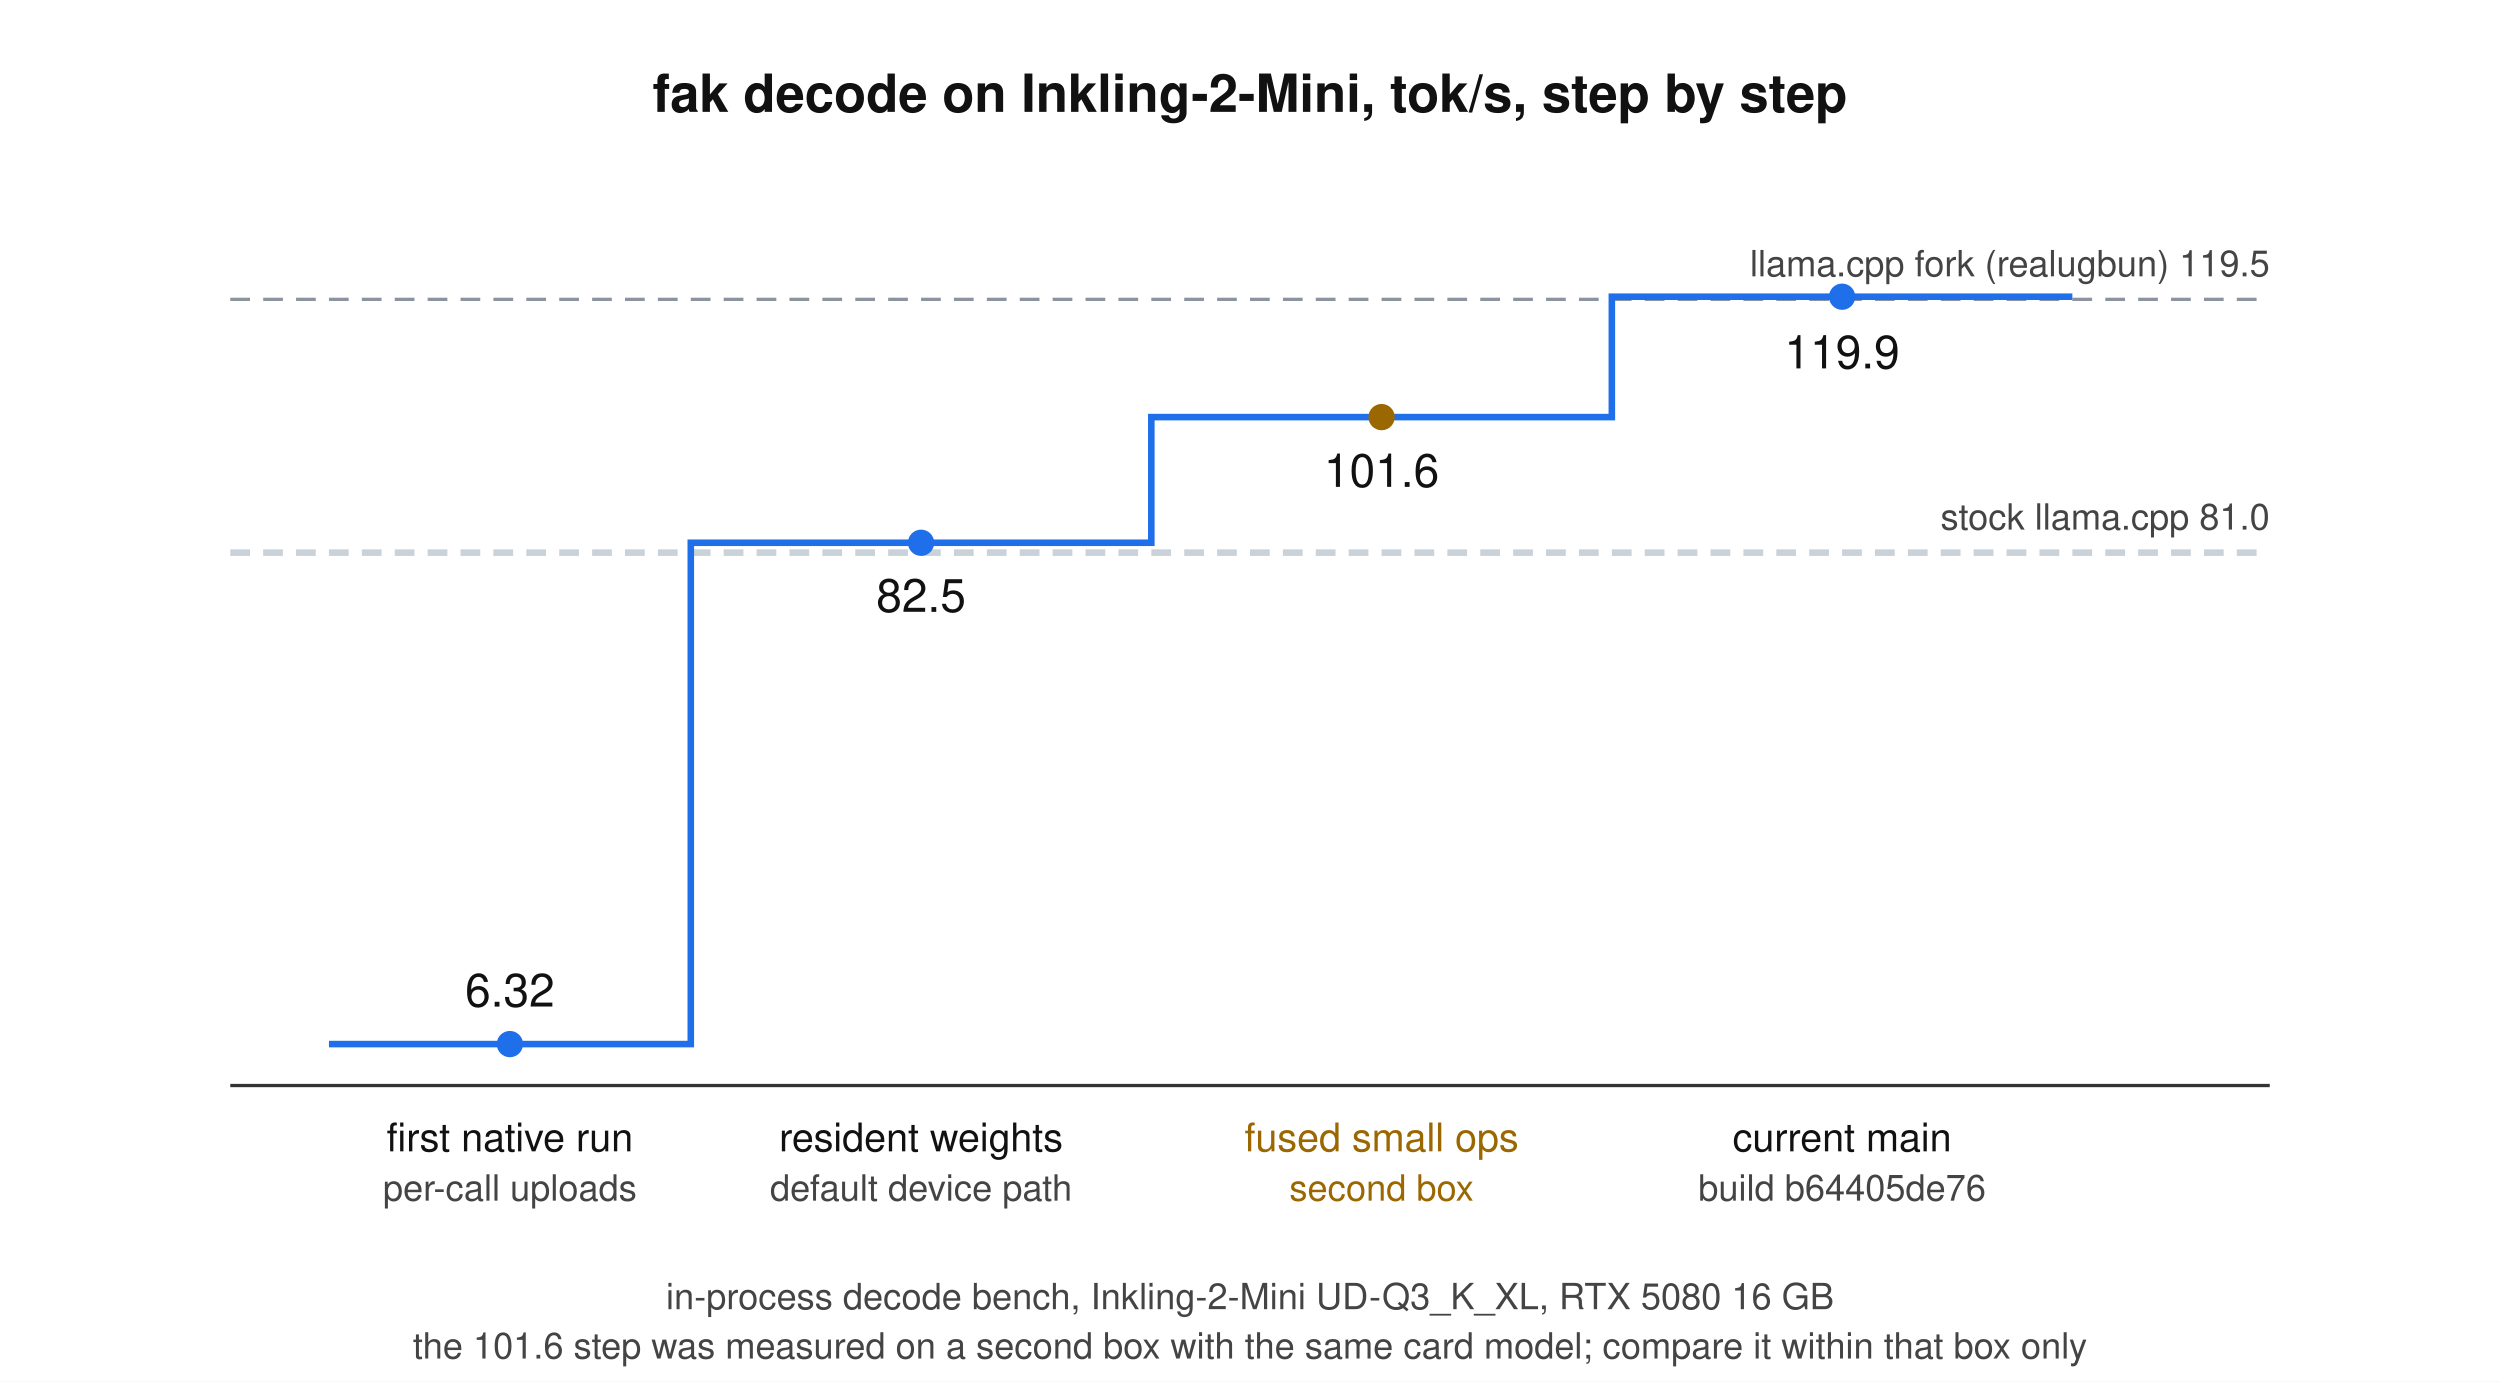
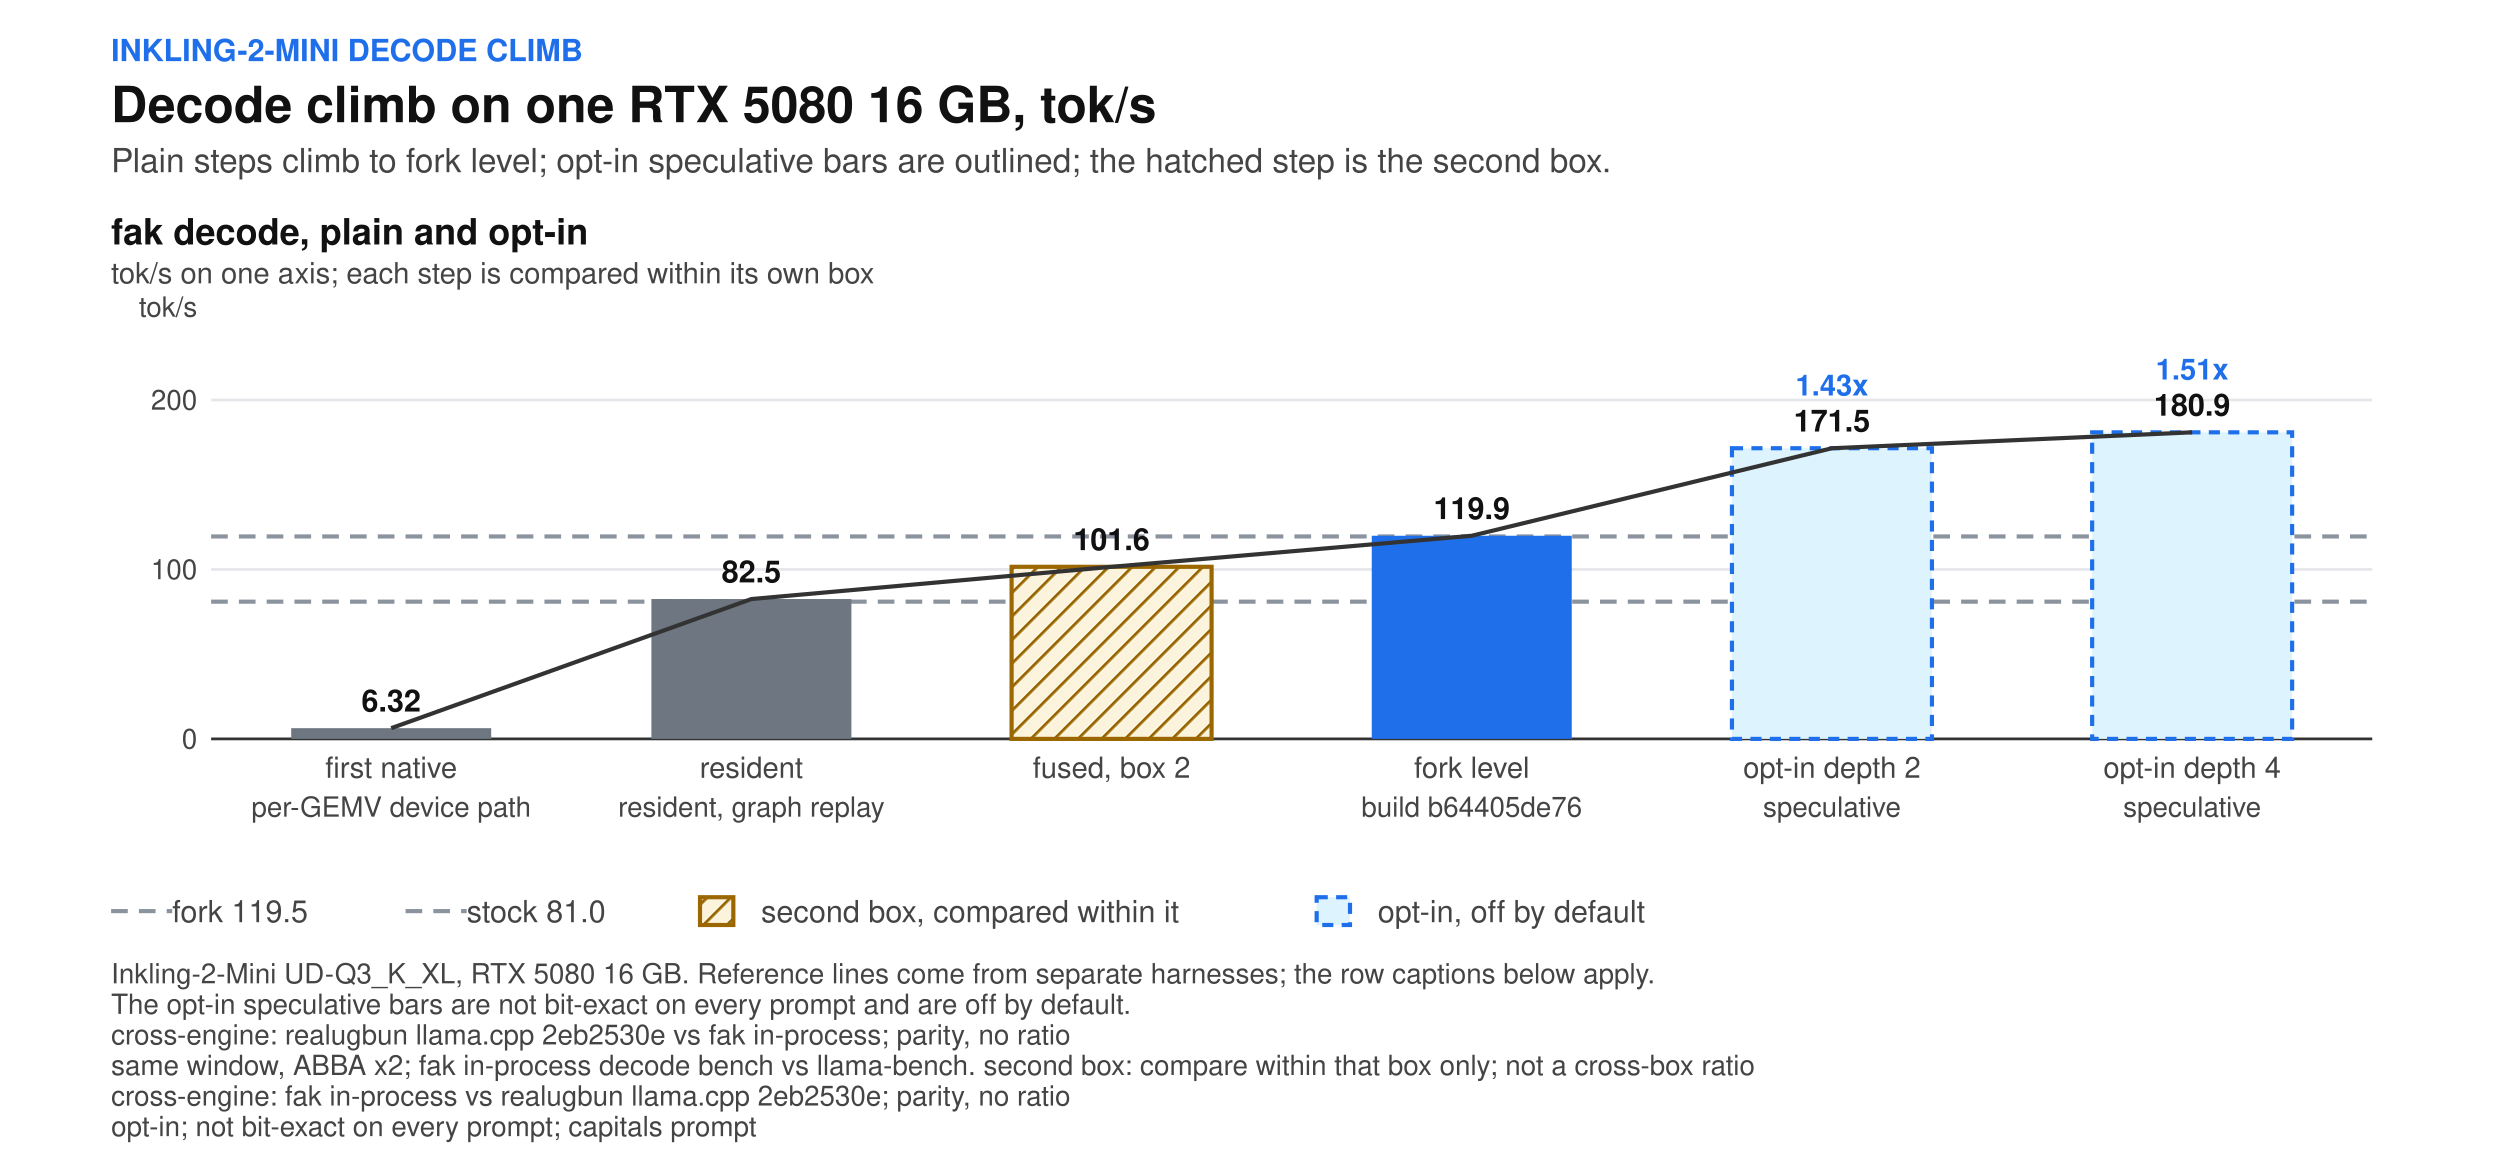
- <svg xmlns="http://www.w3.org/2000/svg" viewBox="0 0 760 420" width="760" height="420" font-family="Helvetica, Arial, sans-serif">
-   <rect width="760" height="420" fill="#ffffff" />
-   <text x="380" y="34" font-size="16" font-weight="bold" text-anchor="middle" fill="#111">fak decode on Inkling-2-Mini, tok/s, step by step</text>
-   <line x1="70" y1="330" x2="690" y2="330" stroke="#333" />
-   <line x1="70" y1="91" x2="690" y2="91" stroke="#8b949e" stroke-dasharray="6 4" />
-   <text x="690" y="84" font-size="11" text-anchor="end" fill="#444">llama.cpp fork (realugbun) 119.5</text>
-   <line x1="70" y1="168" x2="690" y2="168" stroke="#c9d1d9" stroke-width="2" stroke-dasharray="6 4" />
-   <text x="690" y="161" font-size="11" text-anchor="end" fill="#444">stock llama.cpp 81.0</text>
-   <polyline fill="none" stroke="#1f6feb" stroke-width="2" points="100,317.4 210,317.4 210,165 350,165 350,126.8 490,126.8 490,90.2 630,90.2" />
-   <circle cx="155" cy="317.4" r="4" fill="#1f6feb" />
-   <circle cx="280" cy="165" r="4" fill="#1f6feb" />
-   <circle cx="420" cy="126.8" r="4" fill="#9a6700" />
-   <circle cx="560" cy="90.2" r="4" fill="#1f6feb" />
-   <text x="155" y="306" font-size="14" text-anchor="middle" fill="#111">6.32</text>
-   <text x="280" y="186" font-size="14" text-anchor="middle" fill="#111">82.5</text>
-   <text x="420" y="148" font-size="14" text-anchor="middle" fill="#111">101.6</text>
-   <text x="560" y="112" font-size="14" text-anchor="middle" fill="#111">119.9</text>
-   <text x="155" y="350" font-size="12" text-anchor="middle" fill="#111">first native run</text>
-   <text x="155" y="365" font-size="11" text-anchor="middle" fill="#444">per-call uploads</text>
-   <text x="280" y="350" font-size="12" text-anchor="middle" fill="#111">resident weights</text>
-   <text x="280" y="365" font-size="11" text-anchor="middle" fill="#444">default device path</text>
-   <text x="420" y="350" font-size="12" text-anchor="middle" fill="#9a6700">fused small ops</text>
-   <text x="420" y="365" font-size="11" text-anchor="middle" fill="#9a6700">second box</text>
-   <text x="560" y="350" font-size="12" text-anchor="middle" fill="#111">current main</text>
-   <text x="560" y="365" font-size="11" text-anchor="middle" fill="#444">build b64405de76</text>
-   <text x="380" y="398" font-size="11" text-anchor="middle" fill="#444">in-process decode bench, Inkling-2-Mini UD-Q3_K_XL, RTX 5080 16 GB</text>
-   <text x="380" y="413" font-size="11" text-anchor="middle" fill="#444">the 101.6 step was measured on a second box with the same card model; compare it within that box only</text>
+ <svg xmlns="http://www.w3.org/2000/svg" width="900" height="423" viewBox="0 0 900 423" role="img" aria-labelledby="lv-title lv-desc" font-family="Helvetica, Arial, sans-serif">
+   <defs>
+     <pattern id="lv-hatch" width="6" height="6" patternUnits="userSpaceOnUse" patternTransform="rotate(45)">
+       <rect width="6" height="6" fill="#fbf3dc" />
+       <line x1="0" y1="0" x2="0" y2="6" stroke="#9a6700" stroke-width="2" />
+     </pattern>
+   </defs>
+   <rect width="900" height="423" fill="#ffffff" />
+   <text x="40.00" y="22.00" font-size="11.00" font-weight="bold" fill="#1f6feb" text-anchor="start">INKLING-2-MINI DECODE CLIMB</text>
+   <text x="40.00" y="44.00" font-size="18.00" font-weight="bold" fill="#111111" text-anchor="start">Decode climb on one RTX 5080 16 GB, tok/s</text>
+   <text x="40.00" y="62.00" font-size="12.00" fill="#444444" text-anchor="start">Plain steps climb to fork level; opt-in speculative bars are outlined; the hatched step is the second box.</text>
+   <text x="40.00" y="88.00" font-size="13.00" font-weight="bold" fill="#111111" text-anchor="start">fak decode, plain and opt-in</text>
+   <text x="40.00" y="102.00" font-size="10.50" fill="#444444" text-anchor="start">tok/s on one axis; each step is compared within its own box</text>
+   <text x="71.00" y="269.50" font-size="10.00" fill="#444444" text-anchor="end">0</text>
+   <line x1="76.00" y1="205.00" x2="854.00" y2="205.00" stroke="#e5e7eb" stroke-width="1.00" />
+   <text x="71.00" y="208.50" font-size="10.00" fill="#444444" text-anchor="end">100</text>
+   <line x1="76.00" y1="144.00" x2="854.00" y2="144.00" stroke="#e5e7eb" stroke-width="1.00" />
+   <text x="71.00" y="147.50" font-size="10.00" fill="#444444" text-anchor="end">200</text>
+   <text x="71.00" y="114.00" font-size="10.00" fill="#444444" text-anchor="end">tok/s</text>
+   <line x1="76.00" y1="266.00" x2="854.00" y2="266.00" stroke="#333333" stroke-width="1.00" />
+   <line x1="76.00" y1="193.12" x2="854.00" y2="193.12" stroke="#8b949e" stroke-width="1.50" stroke-dasharray="6 4" />
+   <line x1="76.00" y1="216.60" x2="854.00" y2="216.60" stroke="#8b949e" stroke-width="1.50" stroke-dasharray="6 4" />
+   <rect class="lv-bar" x="104.83" y="262.14" width="72.00" height="3.86" fill="#6e7781" />
+   <text x="140.83" y="256.14" font-size="11.00" font-weight="bold" fill="#111111" text-anchor="middle">6.32</text>
+   <text x="140.83" y="280.00" font-size="10.50" fill="#444444" text-anchor="middle">first native</text>
+   <text x="140.83" y="294.00" font-size="10.00" fill="#444444" text-anchor="middle">per-GEMV device path</text>
+   <rect class="lv-bar" x="234.50" y="215.65" width="72.00" height="50.35" fill="#6e7781" />
+   <text x="270.50" y="209.65" font-size="11.00" font-weight="bold" fill="#111111" text-anchor="middle">82.5</text>
+   <text x="270.50" y="280.00" font-size="10.50" fill="#444444" text-anchor="middle">resident</text>
+   <text x="270.50" y="294.00" font-size="10.00" fill="#444444" text-anchor="middle">resident, graph replay</text>
+   <rect class="lv-bar" x="364.17" y="204.05" width="72.00" height="61.95" fill="url(#lv-hatch)" stroke="#9a6700" stroke-width="1.5" />
+   <text x="400.17" y="198.05" font-size="11.00" font-weight="bold" fill="#111111" text-anchor="middle">101.6</text>
+   <text x="400.17" y="280.00" font-size="10.50" fill="#444444" text-anchor="middle">fused, box 2</text>
+   <rect class="lv-bar" x="493.83" y="192.87" width="72.00" height="73.13" fill="#1f6feb" />
+   <text x="529.83" y="186.87" font-size="11.00" font-weight="bold" fill="#111111" text-anchor="middle">119.9</text>
+   <text x="529.83" y="280.00" font-size="10.50" fill="#444444" text-anchor="middle">fork level</text>
+   <text x="529.83" y="294.00" font-size="10.00" fill="#444444" text-anchor="middle">build b64405de76</text>
+   <rect class="lv-bar" x="623.50" y="161.36" width="72.00" height="104.64" fill="#ddf4ff" stroke="#1f6feb" stroke-width="1.5" stroke-dasharray="4 3" />
+   <text x="659.50" y="155.36" font-size="11.00" font-weight="bold" fill="#111111" text-anchor="middle">171.5</text>
+   <text x="659.50" y="142.36" font-size="10.50" font-weight="bold" fill="#1f6feb" text-anchor="middle">1.43x</text>
+   <text x="659.50" y="280.00" font-size="10.50" fill="#444444" text-anchor="middle">opt-in depth 2</text>
+   <text x="659.50" y="294.00" font-size="10.00" fill="#444444" text-anchor="middle">speculative</text>
+   <rect class="lv-bar" x="753.17" y="155.64" width="72.00" height="110.36" fill="#ddf4ff" stroke="#1f6feb" stroke-width="1.5" stroke-dasharray="4 3" />
+   <text x="789.17" y="149.64" font-size="11.00" font-weight="bold" fill="#111111" text-anchor="middle">180.9</text>
+   <text x="789.17" y="136.64" font-size="10.50" font-weight="bold" fill="#1f6feb" text-anchor="middle">1.51x</text>
+   <text x="789.17" y="280.00" font-size="10.50" fill="#444444" text-anchor="middle">opt-in depth 4</text>
+   <text x="789.17" y="294.00" font-size="10.00" fill="#444444" text-anchor="middle">speculative</text>
+   <polyline points="140.83,262.14 270.50,215.65 400.17,204.05 529.83,192.87 659.50,161.36 789.17,155.64" fill="none" stroke="#333333" stroke-width="1.5" />
+   <line x1="40.00" y1="328.00" x2="62.00" y2="328.00" stroke="#8b949e" stroke-width="1.50" stroke-dasharray="6 4" />
+   <text x="62.00" y="332.00" font-size="11.00" fill="#444444" text-anchor="start">fork 119.5</text>
+   <line x1="146.00" y1="328.00" x2="168.00" y2="328.00" stroke="#8b949e" stroke-width="1.50" stroke-dasharray="6 4" />
+   <text x="168.00" y="332.00" font-size="11.00" fill="#444444" text-anchor="start">stock 81.0</text>
+   <rect x="252.00" y="323.00" width="12.00" height="10.00" fill="url(#lv-hatch)" stroke="#9a6700" stroke-width="1.5" />
+   <text x="274.00" y="332.00" font-size="11.00" fill="#444444" text-anchor="start">second box, compared within it</text>
+   <rect x="474.00" y="323.00" width="12.00" height="10.00" fill="#ddf4ff" stroke="#1f6feb" stroke-width="1.5" stroke-dasharray="4 3" />
+   <text x="496.00" y="332.00" font-size="11.00" fill="#444444" text-anchor="start">opt-in, off by default</text>
+   <text x="40.00" y="354.00" font-size="10.00" fill="#444444" text-anchor="start">Inkling-2-Mini UD-Q3_K_XL, RTX 5080 16 GB. Reference lines come from separate harnesses; the row captions below apply.</text>
+   <text x="40.00" y="365.00" font-size="10.00" fill="#444444" text-anchor="start">The opt-in speculative bars are not bit-exact on every prompt and are off by default.</text>
+   <text x="40.00" y="376.00" font-size="10.00" fill="#444444" text-anchor="start">cross-engine: realugbun llama.cpp 2eb2530e vs fak in-process; parity, no ratio</text>
+   <text x="40.00" y="387.00" font-size="10.00" fill="#444444" text-anchor="start">same window, ABBA x2; fak in-process decode bench vs llama-bench. second box: compare within that box only; not a cross-box ratio</text>
+   <text x="40.00" y="398.00" font-size="10.00" fill="#444444" text-anchor="start">cross-engine: fak in-process vs realugbun llama.cpp 2eb2530e; parity, no ratio</text>
+   <text x="40.00" y="409.00" font-size="10.00" fill="#444444" text-anchor="start">opt-in; not bit-exact on every prompt; capitals prompt</text>
</svg>
